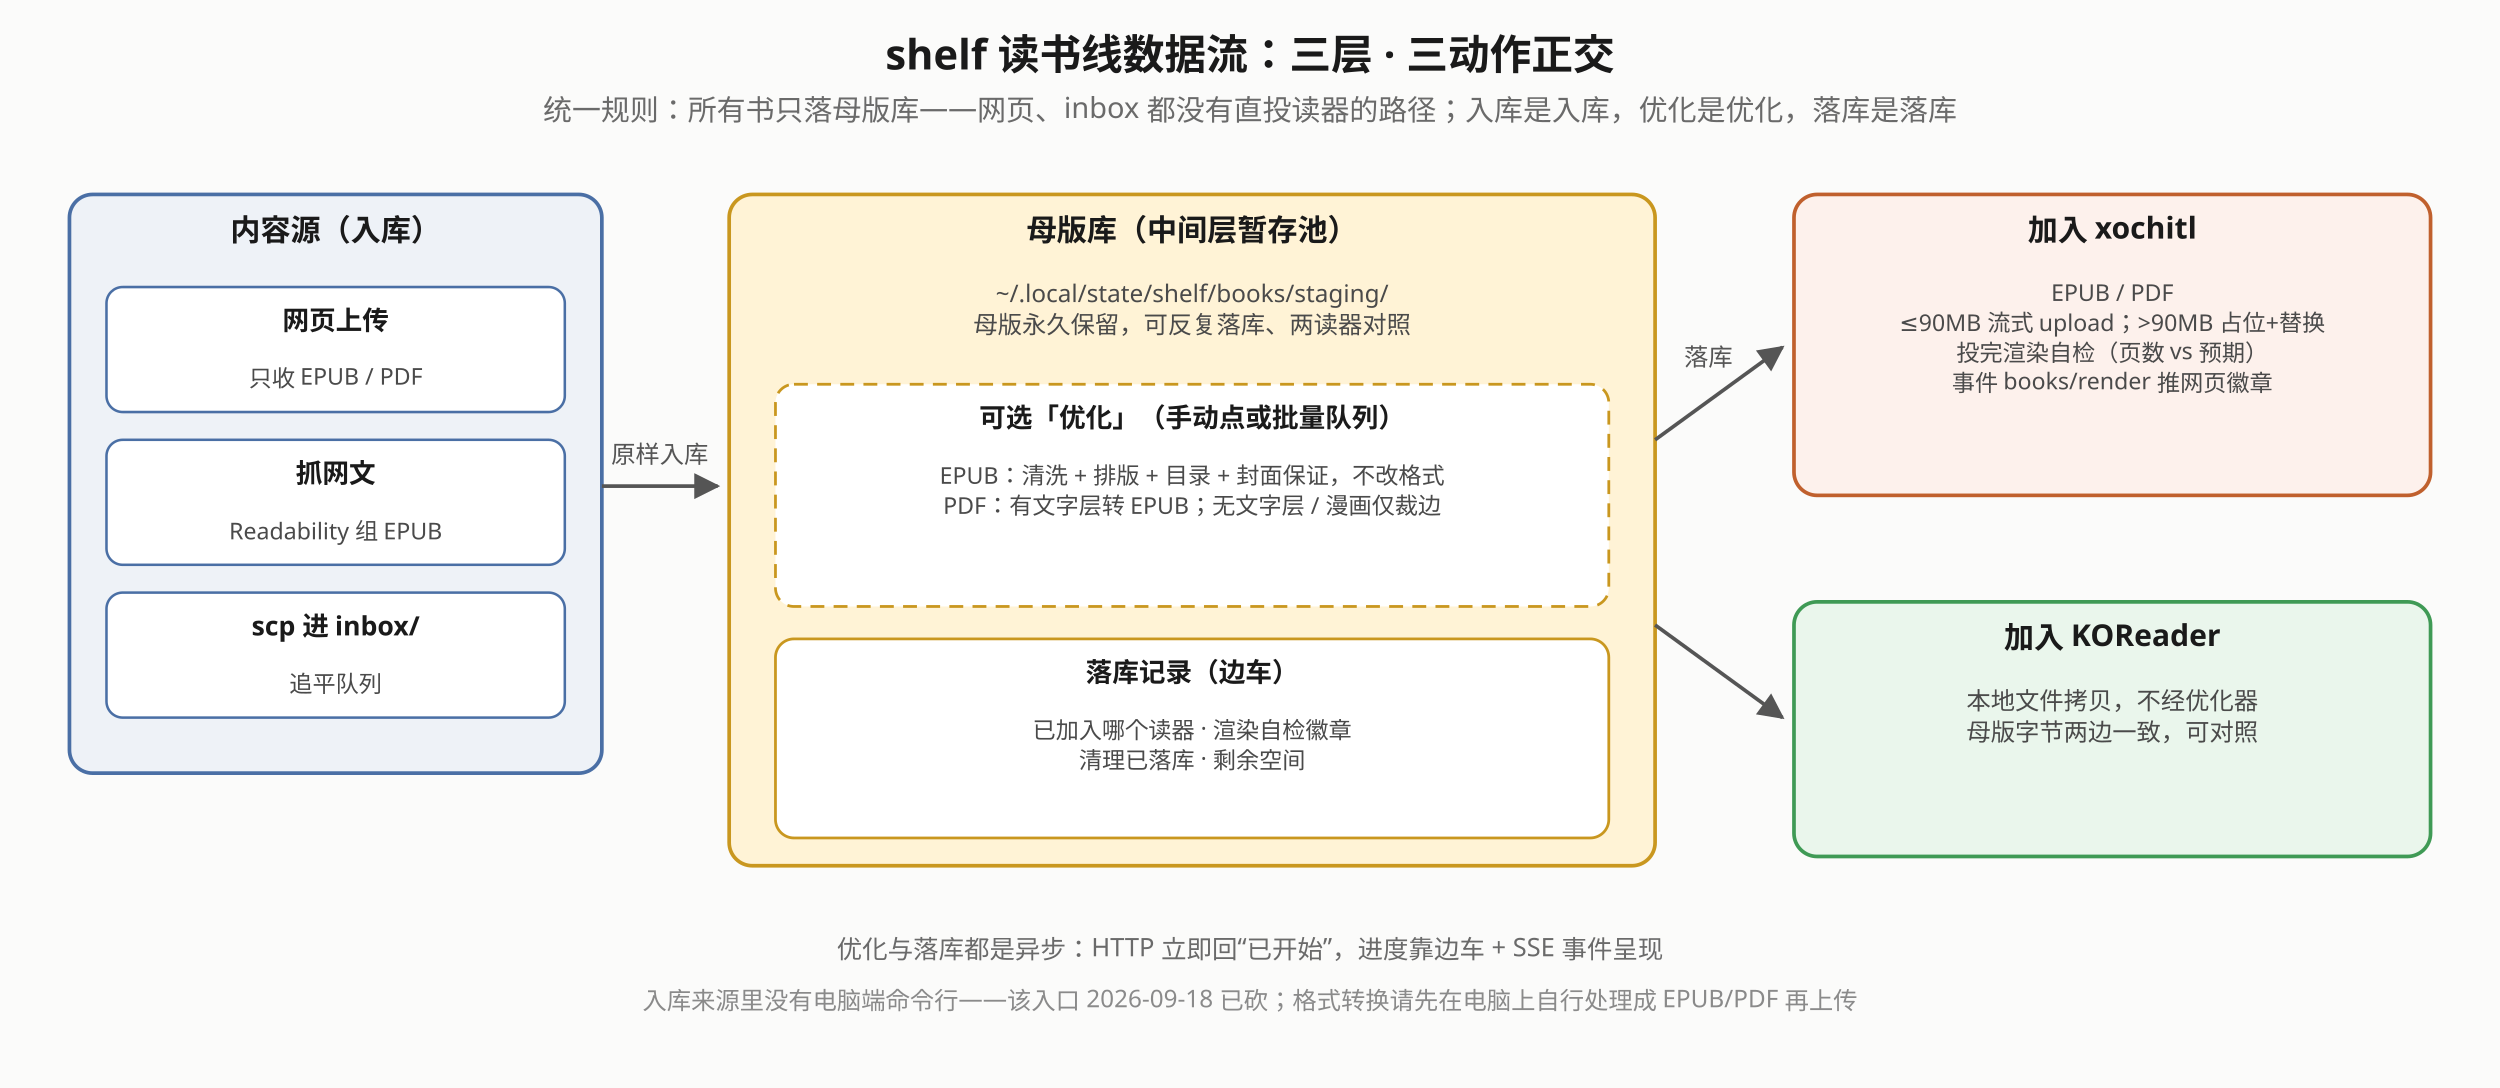
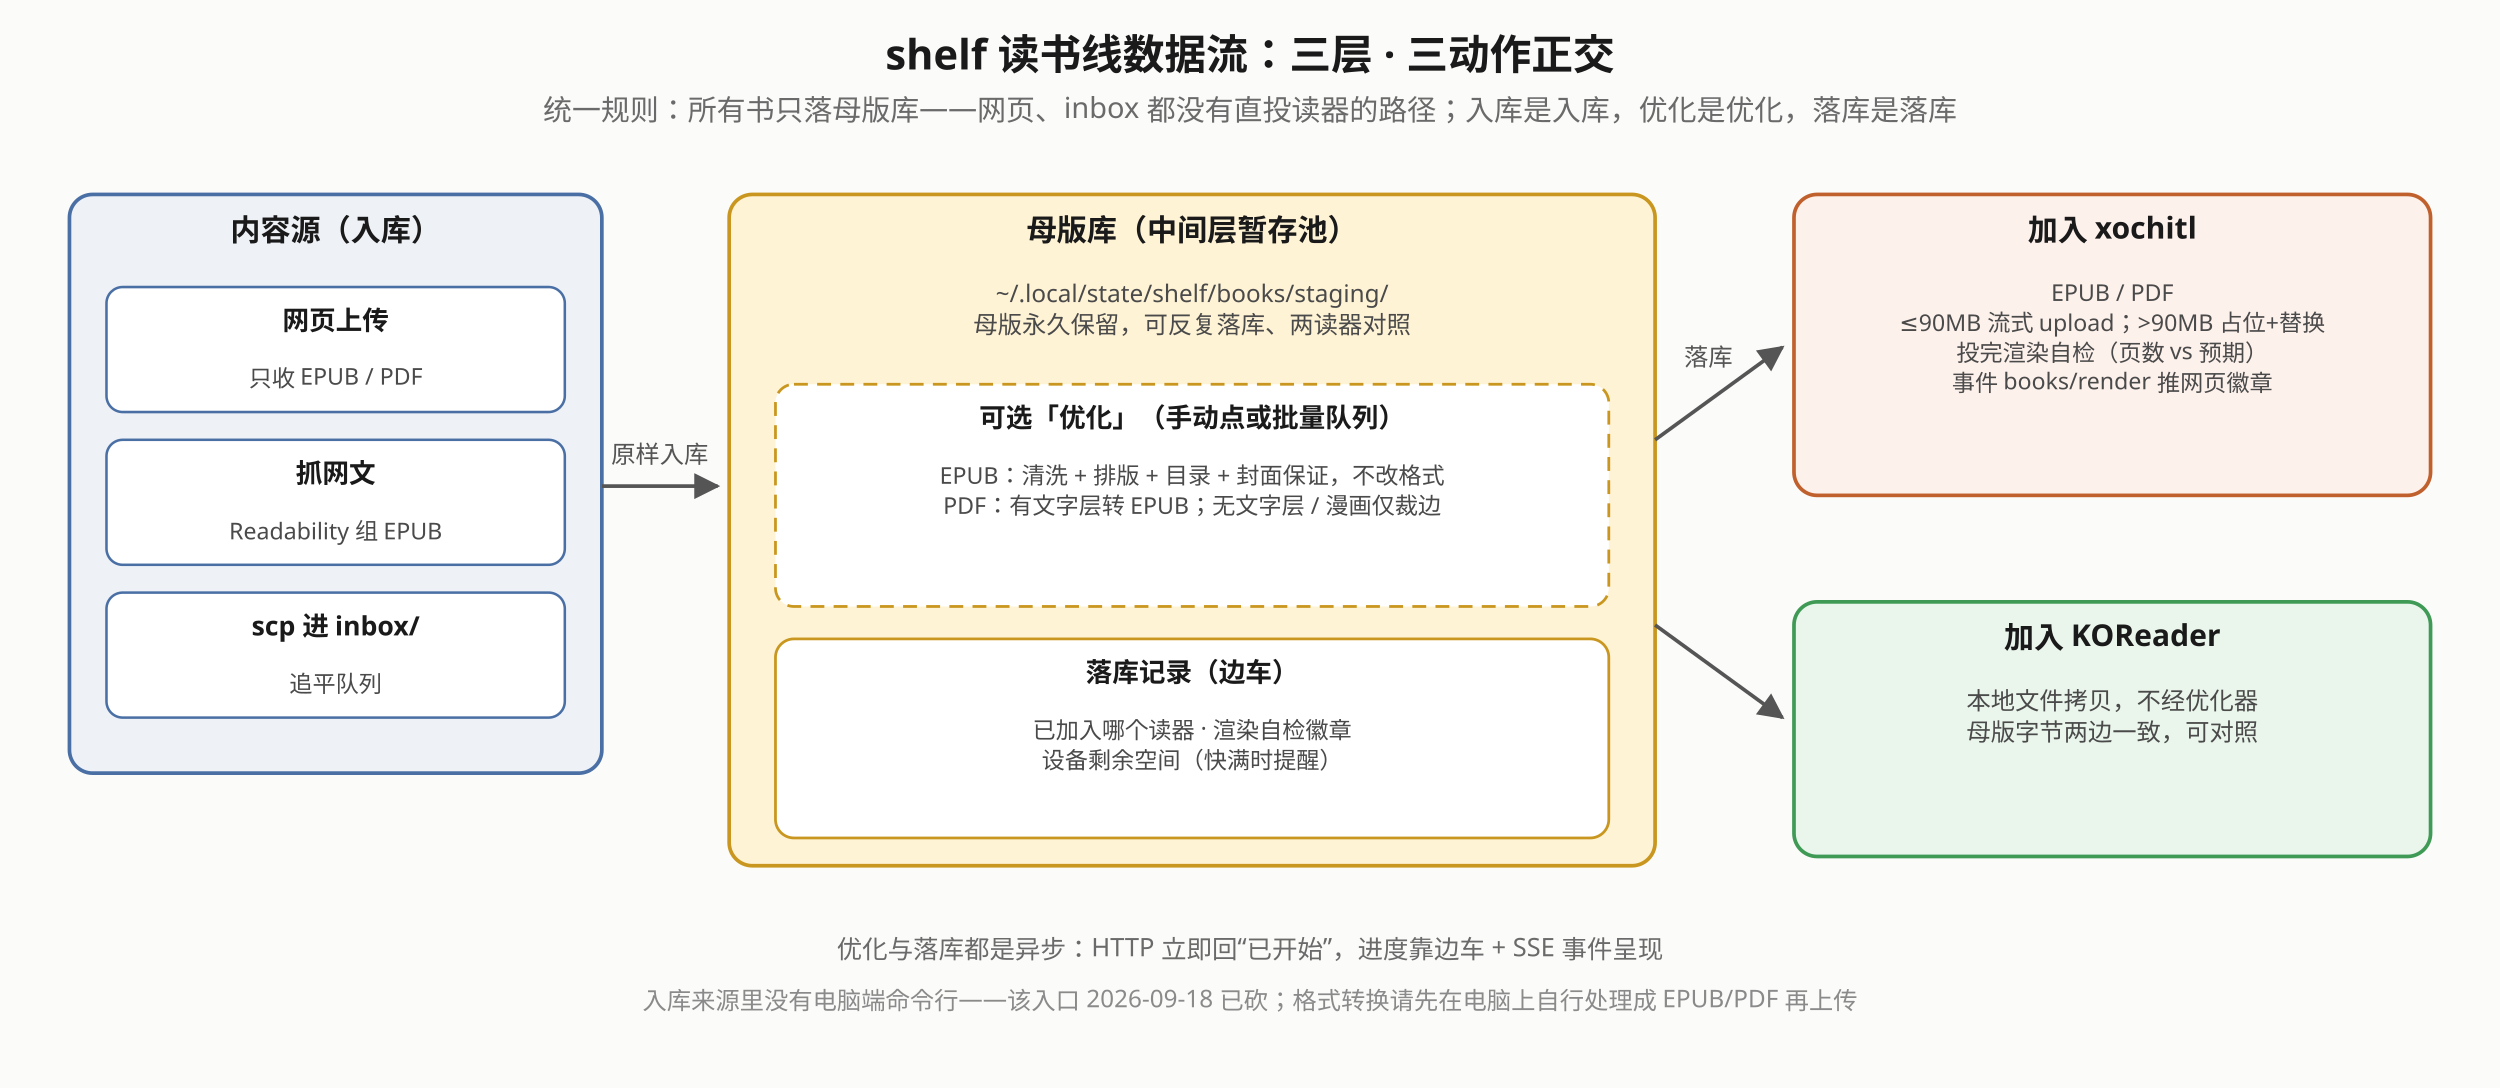
<svg xmlns="http://www.w3.org/2000/svg" viewBox="0 0 1080 470" font-family="sans-serif">
  <defs>
    <marker id="sd-a" viewBox="0 0 10 10" refX="9" refY="5" markerWidth="7" markerHeight="7" orient="auto-start-reverse">
      <path d="M0,0 L10,5 L0,10 z" fill="#555" />
    </marker>
    <marker id="sd-r" viewBox="0 0 10 10" refX="9" refY="5" markerWidth="7" markerHeight="7" orient="auto-start-reverse">
      <path d="M0,0 L10,5 L0,10 z" fill="#b0451f" />
    </marker>
    <marker id="sd-g" viewBox="0 0 10 10" refX="9" refY="5" markerWidth="7" markerHeight="7" orient="auto-start-reverse">
      <path d="M0,0 L10,5 L0,10 z" fill="#2f7d45" />
    </marker>
  </defs>
  <rect x="0" y="0" width="1080" height="470" fill="#fbfbfa" />
  <text x="540.0" y="30" text-anchor="middle" font-size="18" font-weight="bold" fill="#1a1a1a">shelf 读书线数据流：三层 · 三动作正交</text>
  <text x="540.0" y="52" text-anchor="middle" font-size="12.5" fill="#6a6a6a">统一规则：所有书只落母版库——网页、inbox 都没有直投读器的路径；入库是入库，优化是优化，落库是落库</text>
  <rect x="30" y="84" width="230" height="250" rx="10" fill="#eef2f7" stroke="#4a6fa5" stroke-width="1.6" />
  <text x="145.0" y="104" text-anchor="middle" font-size="13" font-weight="bold" fill="#1a1a1a">内容源（入库）</text>
  <rect x="46" y="124" width="198" height="54" rx="7" fill="#ffffff" stroke="#4a6fa5" stroke-width="1.1" />
  <text x="145.0" y="142.5" text-anchor="middle" font-size="11.5" font-weight="bold" fill="#1a1a1a">网页上传</text>
  <text x="145.0" y="167.0" text-anchor="middle" font-size="10" fill="#4a4a4a">只收 EPUB / PDF</text>
  <rect x="46" y="190" width="198" height="54" rx="7" fill="#ffffff" stroke="#4a6fa5" stroke-width="1.1" />
  <text x="145.0" y="208.5" text-anchor="middle" font-size="11.5" font-weight="bold" fill="#1a1a1a">抓网文</text>
  <text x="145.0" y="233.0" text-anchor="middle" font-size="10" fill="#4a4a4a">Readability 组 EPUB</text>
  <rect x="46" y="256" width="198" height="54" rx="7" fill="#ffffff" stroke="#4a6fa5" stroke-width="1.1" />
  <text x="145.0" y="274.5" text-anchor="middle" font-size="11.5" font-weight="bold" fill="#1a1a1a">scp 进 inbox/</text>
  <text x="145.0" y="299.0" text-anchor="middle" font-size="10" fill="#4a4a4a">追平队列</text>
  <polyline points="260,210 310,210" fill="none" stroke="#555" stroke-width="1.6" marker-end="url(#sd-a)" />
  <text x="285" y="200" text-anchor="middle" font-size="10.5" fill="#555">原样入库</text>
  <rect x="315" y="84" width="400" height="290" rx="10" fill="#fff3d6" stroke="#c9971f" stroke-width="1.6" />
  <text x="515.0" y="104" text-anchor="middle" font-size="13" font-weight="bold" fill="#1a1a1a">母版库（中间层暂存池）</text>
  <text x="515.0" y="130.5" text-anchor="middle" font-size="10.5" fill="#4a4a4a">~/.local/state/shelf/books/staging/</text>
  <text x="515.0" y="144.0" text-anchor="middle" font-size="10.5" fill="#4a4a4a">母版永久保留，可反复落库、两读器对照</text>
  <rect x="335" y="166" width="360" height="96" rx="8" fill="#ffffff" stroke="#c9971f" stroke-width="1.2" stroke-dasharray="6 4" />
  <text x="515.0" y="184.5" text-anchor="middle" font-size="11.5" font-weight="bold" fill="#1a1a1a">可选「优化」（手动点或批量队列）</text>
  <text x="515.0" y="209.0" text-anchor="middle" font-size="10" fill="#4a4a4a">EPUB：清洗 + 排版 + 目录 + 封面保证，不改格式</text>
  <text x="515.0" y="222.0" text-anchor="middle" font-size="10" fill="#4a4a4a">PDF：有文字层转 EPUB；无文字层 / 漫画仅裁边</text>
  <rect x="335" y="276" width="360" height="86" rx="8" fill="#ffffff" stroke="#c9971f" stroke-width="1.2" />
  <text x="515.0" y="294.5" text-anchor="middle" font-size="11.5" font-weight="bold" fill="#1a1a1a">落库记录（边车）</text>
  <text x="515.0" y="319.0" text-anchor="middle" font-size="10" fill="#4a4a4a">已加入哪个读器 · 渲染自检徽章</text>
-   <text x="515.0" y="332.0" text-anchor="middle" font-size="10" fill="#4a4a4a">清理已落库 · 剩余空间</text>
+   <text x="515.0" y="332.0" text-anchor="middle" font-size="10" fill="#4a4a4a">设备剩余空间（快满时提醒）</text>
  <polyline points="715,190 770,150" fill="none" stroke="#555" stroke-width="1.6" marker-end="url(#sd-a)" />
  <text x="738" y="158" text-anchor="middle" font-size="10.5" fill="#555">落库</text>
  <polyline points="715,270 770,310" fill="none" stroke="#555" stroke-width="1.6" marker-end="url(#sd-a)" />
  <rect x="775" y="84" width="275" height="130" rx="10" fill="#fdf1ec" stroke="#c0602d" stroke-width="1.6" />
  <text x="912.5" y="104" text-anchor="middle" font-size="13" font-weight="bold" fill="#1a1a1a">加入 xochitl</text>
  <text x="912.5" y="130" text-anchor="middle" font-size="10" fill="#4a4a4a">EPUB / PDF</text>
  <text x="912.5" y="143" text-anchor="middle" font-size="10" fill="#4a4a4a">≤90MB 流式 upload；&gt;90MB 占位+替换</text>
  <text x="912.5" y="156" text-anchor="middle" font-size="10" fill="#4a4a4a">投完渲染自检（页数 vs 预期）</text>
  <text x="912.5" y="169" text-anchor="middle" font-size="10" fill="#4a4a4a">事件 books/render 推网页徽章</text>
  <rect x="775" y="260" width="275" height="110" rx="10" fill="#eaf6ec" stroke="#3f9a55" stroke-width="1.6" />
  <text x="912.5" y="280" text-anchor="middle" font-size="13" font-weight="bold" fill="#1a1a1a">加入 KOReader</text>
  <text x="912.5" y="306.5" text-anchor="middle" font-size="10.5" fill="#4a4a4a">本地文件拷贝，不经优化器</text>
  <text x="912.5" y="320.0" text-anchor="middle" font-size="10.5" fill="#4a4a4a">母版字节两边一致，可对照</text>
  <text x="540" y="414" text-anchor="middle" font-size="11" fill="#6a6a6a">优化与落库都是异步：HTTP 立即回“已开始”，进度靠边车 + SSE 事件呈现</text>
  <text x="540" y="436" text-anchor="middle" font-size="10.5" fill="#8a8a8a">入库来源里没有电脑端命令行——该入口 2026-09-18 已砍；格式转换请先在电脑上自行处理成 EPUB/PDF 再上传</text>
</svg>
